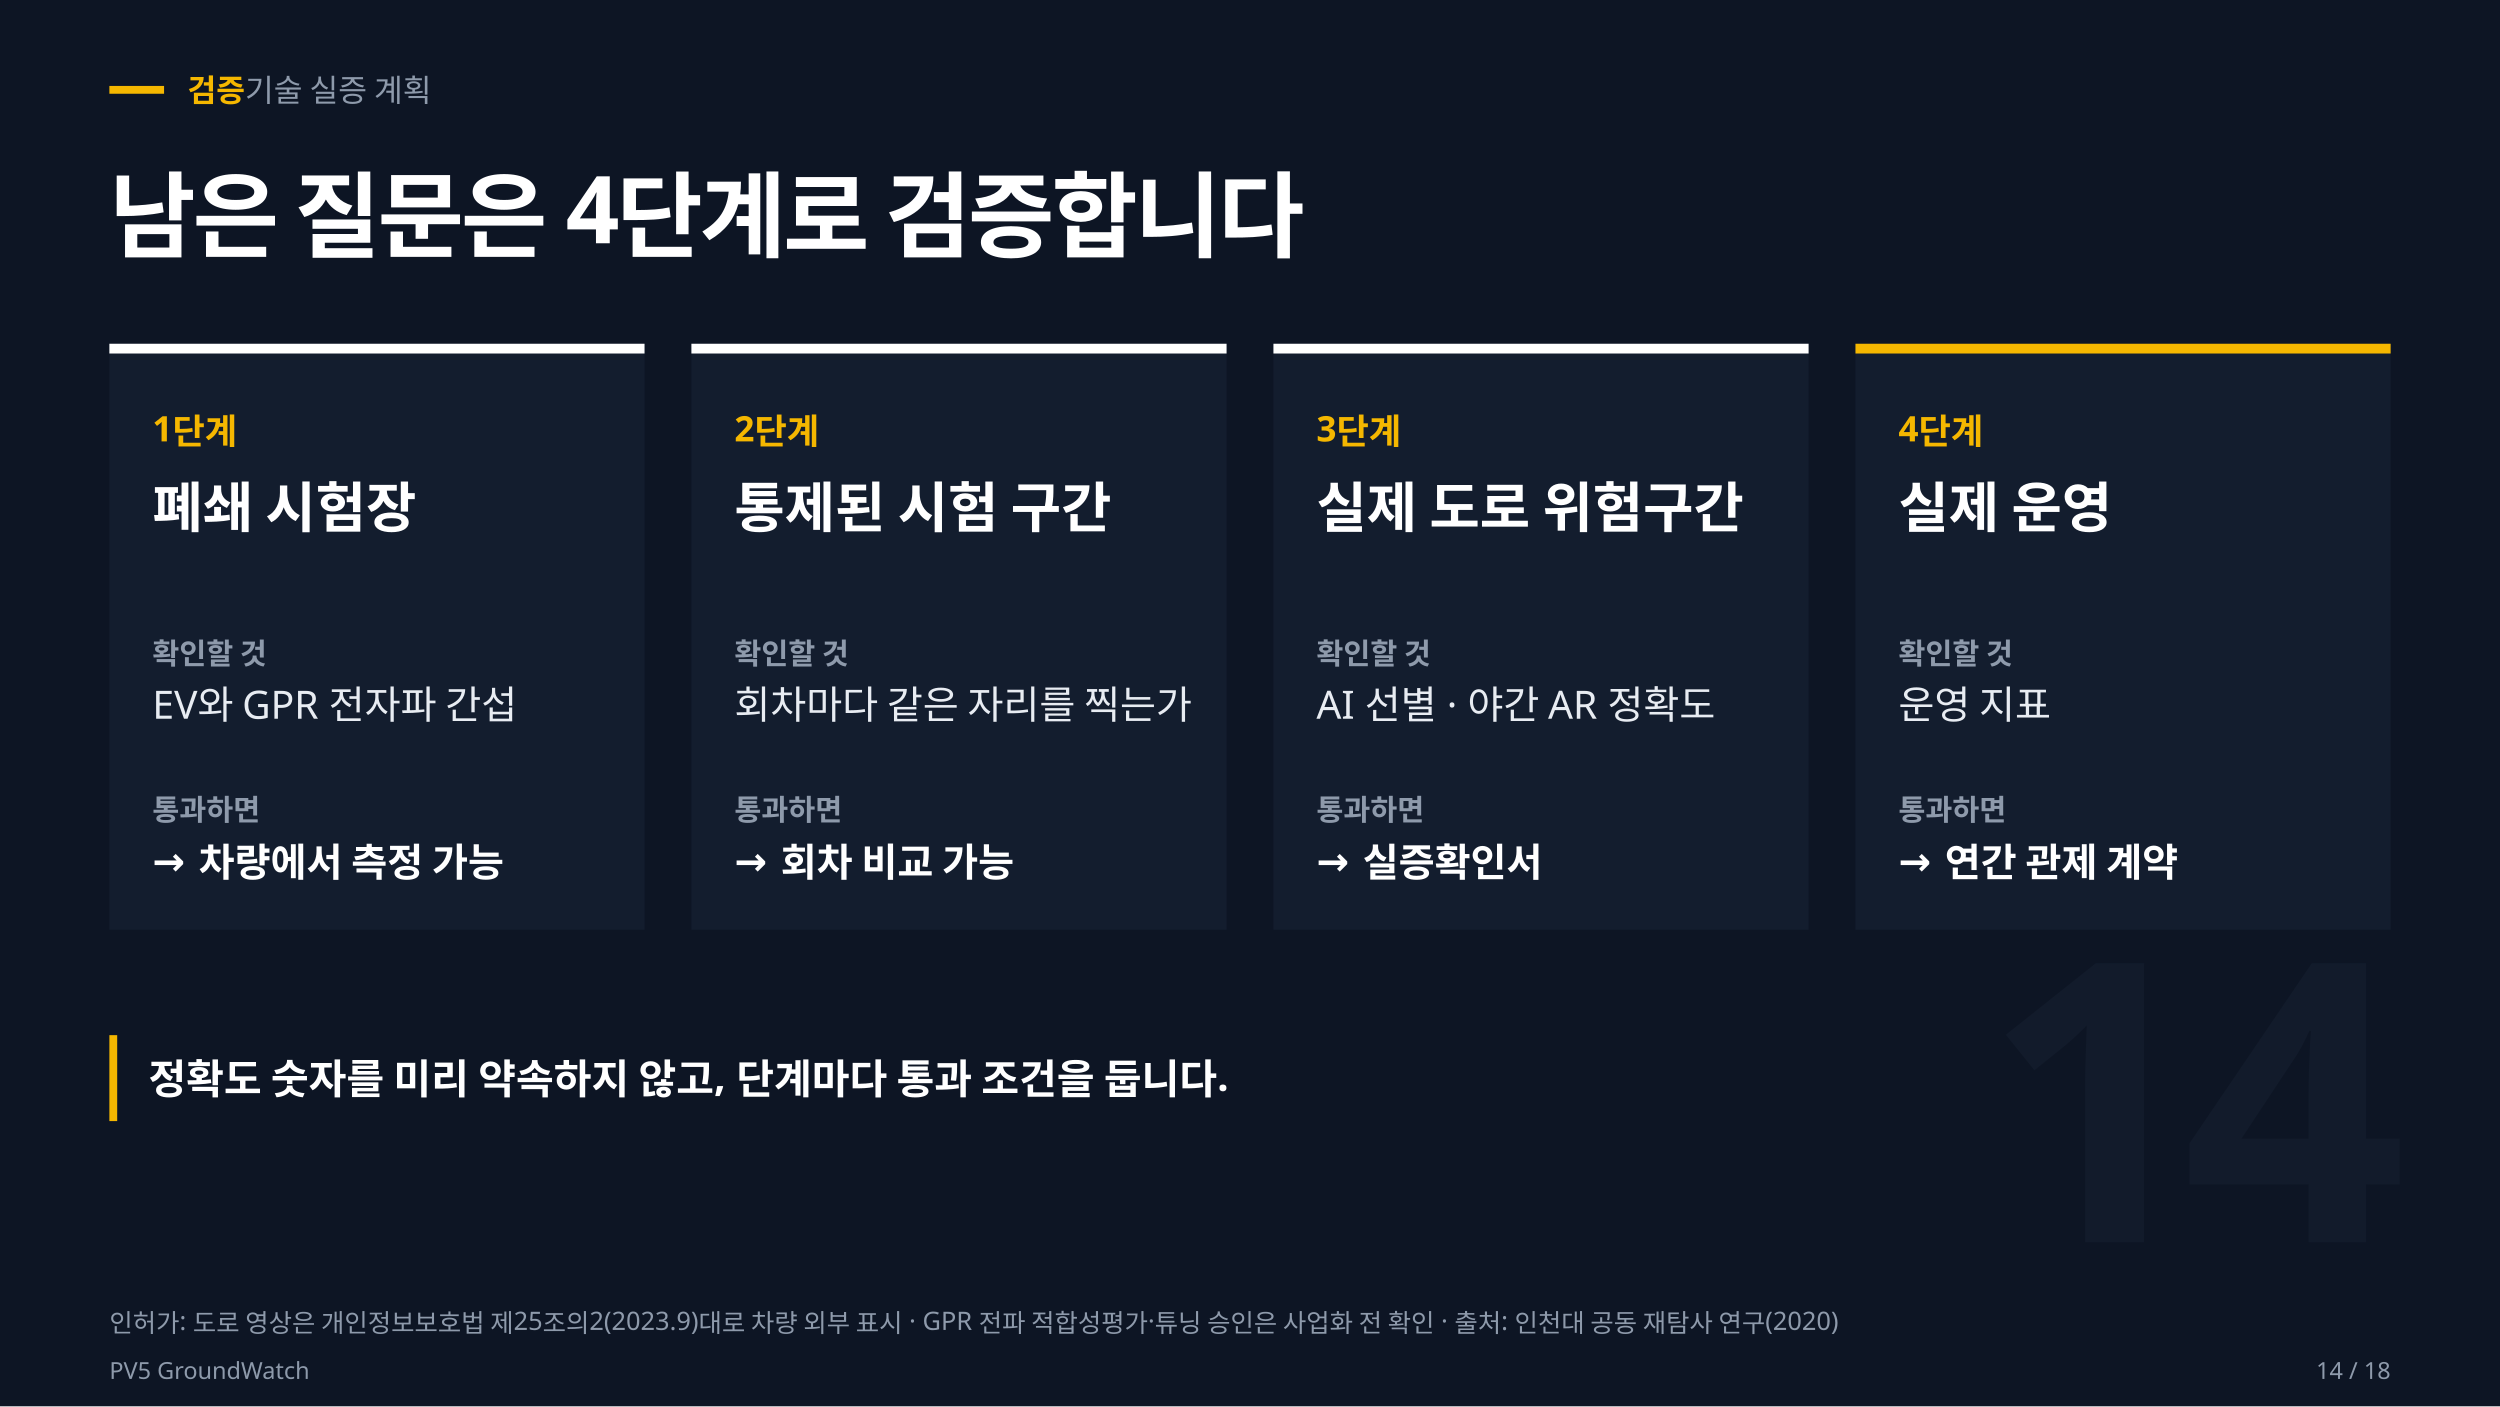
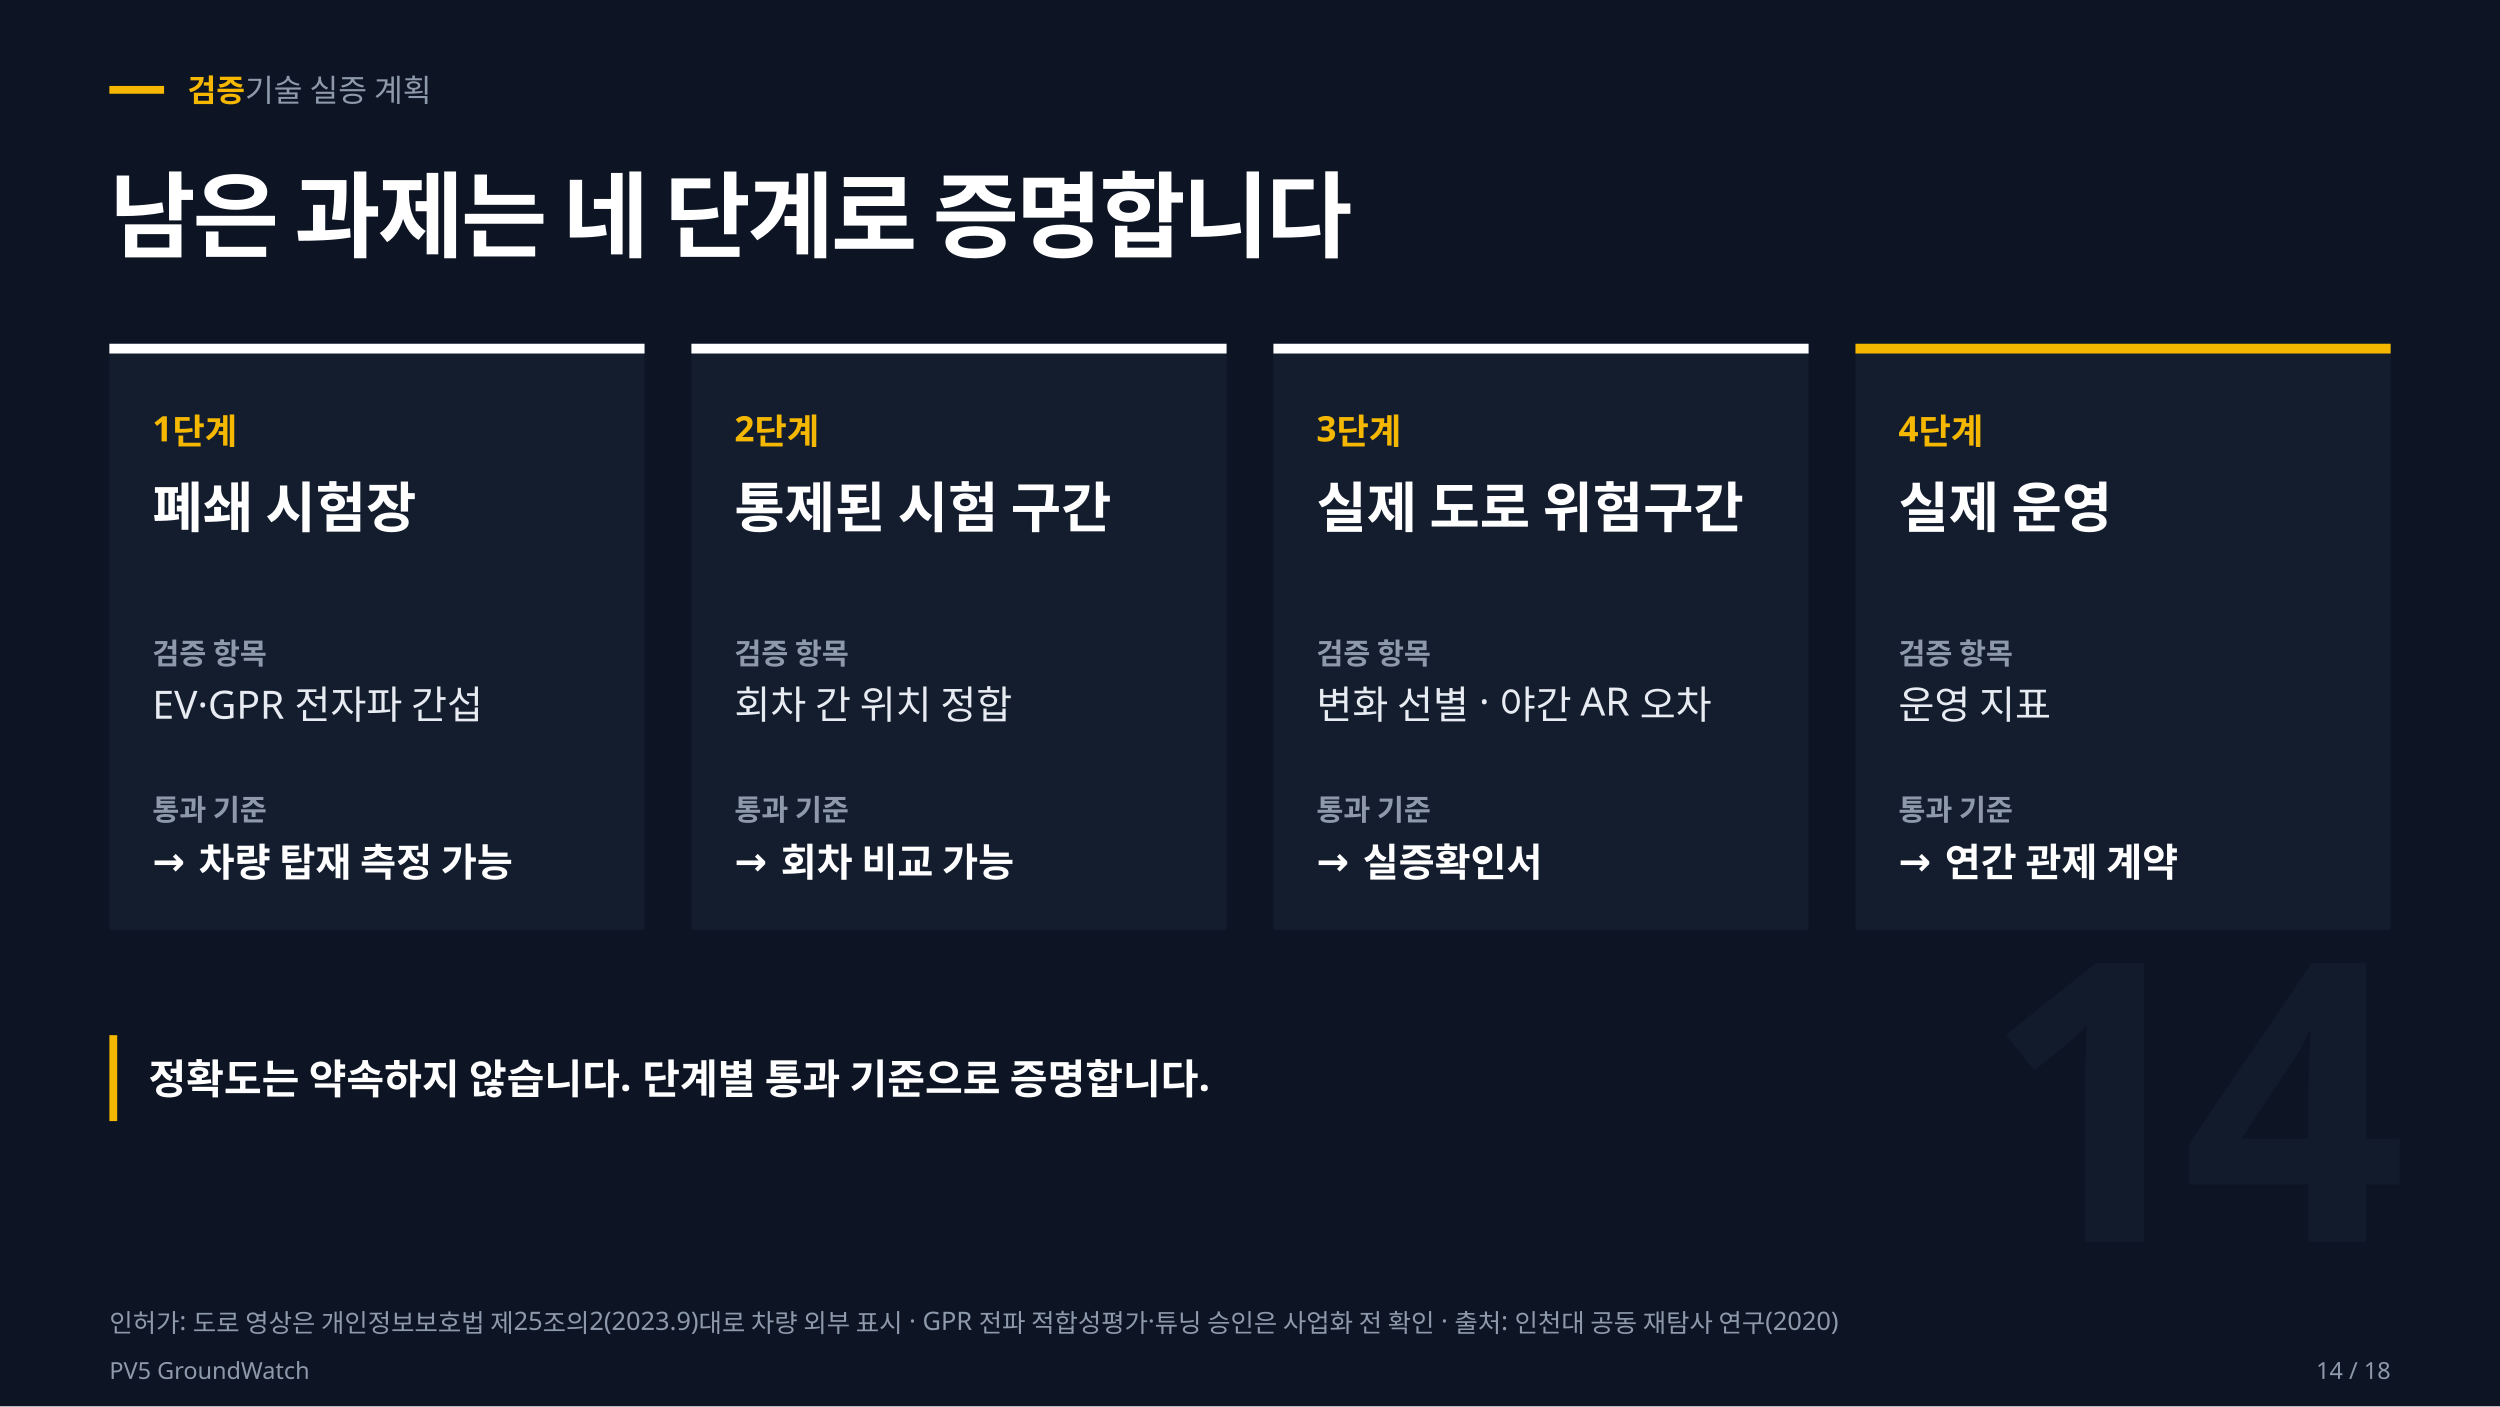
<svg xmlns="http://www.w3.org/2000/svg" viewBox="0 0 1280 720" lang="ko-KR" data-pptx-page-role="content" font-family="Pretendard, 'Malgun Gothic', sans-serif">
  <rect id="bg" x="0" y="0" width="1280" height="720" fill="#0D1524" />
  <g id="watermark" data-pptx-role="decoration" data-pptx-bounds="900 440 332 278">
    <text x="1232" y="636" font-size="200" font-weight="bold" fill="#121B2B" text-anchor="end" letter-spacing="-12">14</text>
  </g>
  <g id="chapter" data-pptx-bounds="56 36 600 30">
    <rect x="56" y="44" width="28" height="4" fill="#F5B700" />
    <text x="96" y="52" font-size="16" font-weight="bold" fill="#F5B700">검증<tspan fill="#8E9AAB" font-weight="normal">   기술 실증 계획</tspan>
    </text>
  </g>
  <g id="title" data-pptx-bounds="56 78 1168 64" letter-spacing="-1.5">
-     <text x="56" y="128" font-size="48" font-weight="bold" fill="#FFFFFF">남은 질문은 4단계로 검증합니다</text>
+     <text x="56" y="128" font-size="48" font-weight="bold" fill="#FFFFFF">남은 과제는 네 단계로 증명합니다</text>
  </g>
  <g id="stages" data-pptx-bounds="56 170 1168 330">
    <rect x="56" y="176" width="274" height="300" fill="#131D2E" />
    <rect x="56" y="176" width="274" height="5" fill="#FFFFFF" />
    <text x="78" y="226" font-size="18" font-weight="bold" fill="#F5B700">1단계</text>
    <text x="78" y="270" font-size="28" font-weight="bold" fill="#FFFFFF">폐쇄 시험장</text>
-     <text x="78" y="340" font-size="15" font-weight="bold" fill="#8E9AAB">확인할 것</text>
-     <text x="78" y="368" font-size="20" fill="#E8ECF2">EV와 GPR 전자파 간섭</text>
-     <text x="78" y="420" font-size="15" font-weight="bold" fill="#8E9AAB">통과하면</text>
-     <text x="78" y="448" font-size="20" font-weight="bold" fill="#FFFFFF">→ 차량에서 측정 가능</text>
+     <text x="78" y="340" font-size="15" font-weight="bold" fill="#8E9AAB">검증 항목</text>
+     <text x="78" y="368" font-size="20" fill="#E8ECF2">EV·GPR 전자파 간섭</text>
+     <text x="78" y="420" font-size="15" font-weight="bold" fill="#8E9AAB">통과 기준</text>
+     <text x="78" y="448" font-size="20" font-weight="bold" fill="#FFFFFF">→ 차량 탑재 측정 가능</text>
    <rect x="354" y="176" width="274" height="300" fill="#131D2E" />
    <rect x="354" y="176" width="274" height="5" fill="#FFFFFF" />
    <text x="376" y="226" font-size="18" font-weight="bold" fill="#F5B700">2단계</text>
    <text x="376" y="270" font-size="28" font-weight="bold" fill="#FFFFFF">통제된 시험 구간</text>
-     <text x="376" y="340" font-size="15" font-weight="bold" fill="#8E9AAB">확인할 것</text>
-     <text x="376" y="368" font-size="20" fill="#E8ECF2">회차마다 같은 자리를 찍는가</text>
-     <text x="376" y="420" font-size="15" font-weight="bold" fill="#8E9AAB">통과하면</text>
+     <text x="376" y="340" font-size="15" font-weight="bold" fill="#8E9AAB">검증 항목</text>
+     <text x="376" y="368" font-size="20" fill="#E8ECF2">회차 간 위치 정합</text>
+     <text x="376" y="420" font-size="15" font-weight="bold" fill="#8E9AAB">통과 기준</text>
    <text x="376" y="448" font-size="20" font-weight="bold" fill="#FFFFFF">→ 회차 비교 가능</text>
    <rect x="652" y="176" width="274" height="300" fill="#131D2E" />
    <rect x="652" y="176" width="274" height="5" fill="#FFFFFF" />
    <text x="674" y="226" font-size="18" font-weight="bold" fill="#F5B700">3단계</text>
    <text x="674" y="270" font-size="28" font-weight="bold" fill="#FFFFFF">실제 도로 위험구간</text>
-     <text x="674" y="340" font-size="15" font-weight="bold" fill="#8E9AAB">확인할 것</text>
-     <text x="674" y="368" font-size="20" fill="#E8ECF2">AI 선별 · 야간 AR 정확도</text>
-     <text x="674" y="420" font-size="15" font-weight="bold" fill="#8E9AAB">통과하면</text>
+     <text x="674" y="340" font-size="15" font-weight="bold" fill="#8E9AAB">검증 항목</text>
+     <text x="674" y="368" font-size="20" fill="#E8ECF2">변화 선별 · 야간 AR 오차</text>
+     <text x="674" y="420" font-size="15" font-weight="bold" fill="#8E9AAB">통과 기준</text>
    <text x="674" y="448" font-size="20" font-weight="bold" fill="#FFFFFF">→ 실증확인서</text>
    <rect x="950" y="176" width="274" height="300" fill="#131D2E" />
    <rect x="950" y="176" width="274" height="5" fill="#F5B700" />
    <text x="972" y="226" font-size="18" font-weight="bold" fill="#F5B700">4단계</text>
    <text x="972" y="270" font-size="28" font-weight="bold" fill="#FFFFFF">실제 운영</text>
-     <text x="972" y="340" font-size="15" font-weight="bold" fill="#8E9AAB">확인할 것</text>
+     <text x="972" y="340" font-size="15" font-weight="bold" fill="#8E9AAB">검증 항목</text>
    <text x="972" y="368" font-size="20" fill="#E8ECF2">운영 지표</text>
-     <text x="972" y="420" font-size="15" font-weight="bold" fill="#8E9AAB">통과하면</text>
+     <text x="972" y="420" font-size="15" font-weight="bold" fill="#8E9AAB">통과 기준</text>
    <text x="972" y="448" font-size="20" font-weight="bold" fill="#FFFFFF">→ 연간 관제 계약</text>
  </g>
  <g id="conclusion" data-pptx-bounds="56 530 1168 44">
    <rect x="56" y="530" width="4" height="44" fill="#F5B700" />
-     <text x="76" y="560" font-size="21" font-weight="bold" fill="#FFFFFF">정확도 숫자를 미리 약속하지 않고, 단계마다 통과 조건을 둡니다.</text>
+     <text x="76" y="560" font-size="21" font-weight="bold" fill="#FFFFFF">정확도는 약속하지 않습니다. 단계별 통과 기준으로 증명합니다.</text>
  </g>
  <g id="source" data-pptx-bounds="56 668 1168 20">
    <text x="56" y="682" font-size="13" fill="#8E9AAB">인허가: 도로 영상은 개인정보보호법 제25조의2(2023.9)대로 차량 외부 표시 · GPR 전파 적합성평가·튜닝 승인은 사업화 전 확인 · 출처: 인천대 공동 재탐사 연구(2020)</text>
  </g>
  <g id="footer" data-pptx-role="footer" data-pptx-bounds="56 692 1168 22" fill="#8E9AAB" font-size="12">
    <text x="56" y="706">PV5 GroundWatch</text>
    <text x="1224" y="706" text-anchor="end">14 / 18</text>
  </g>
</svg>
